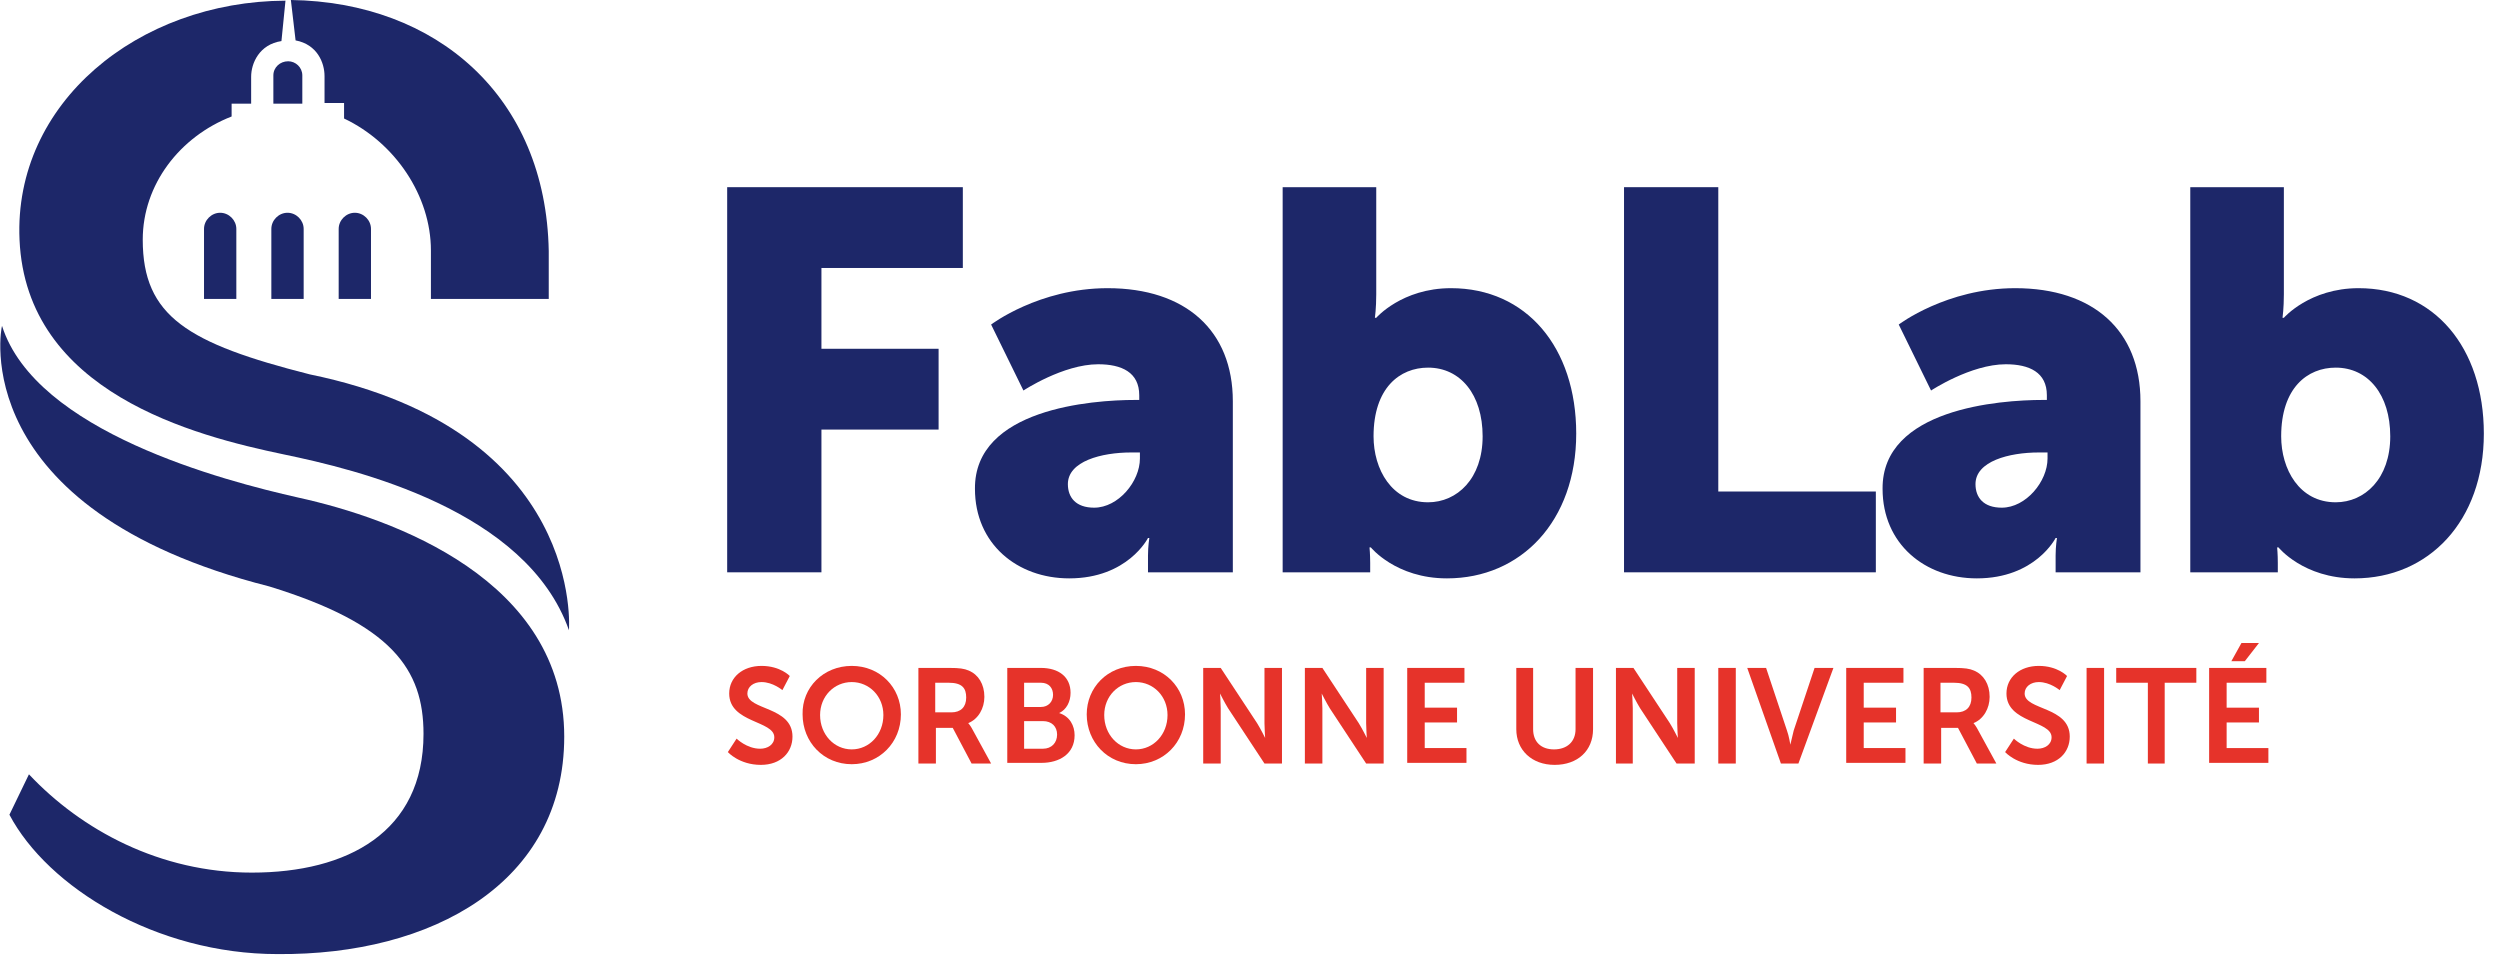
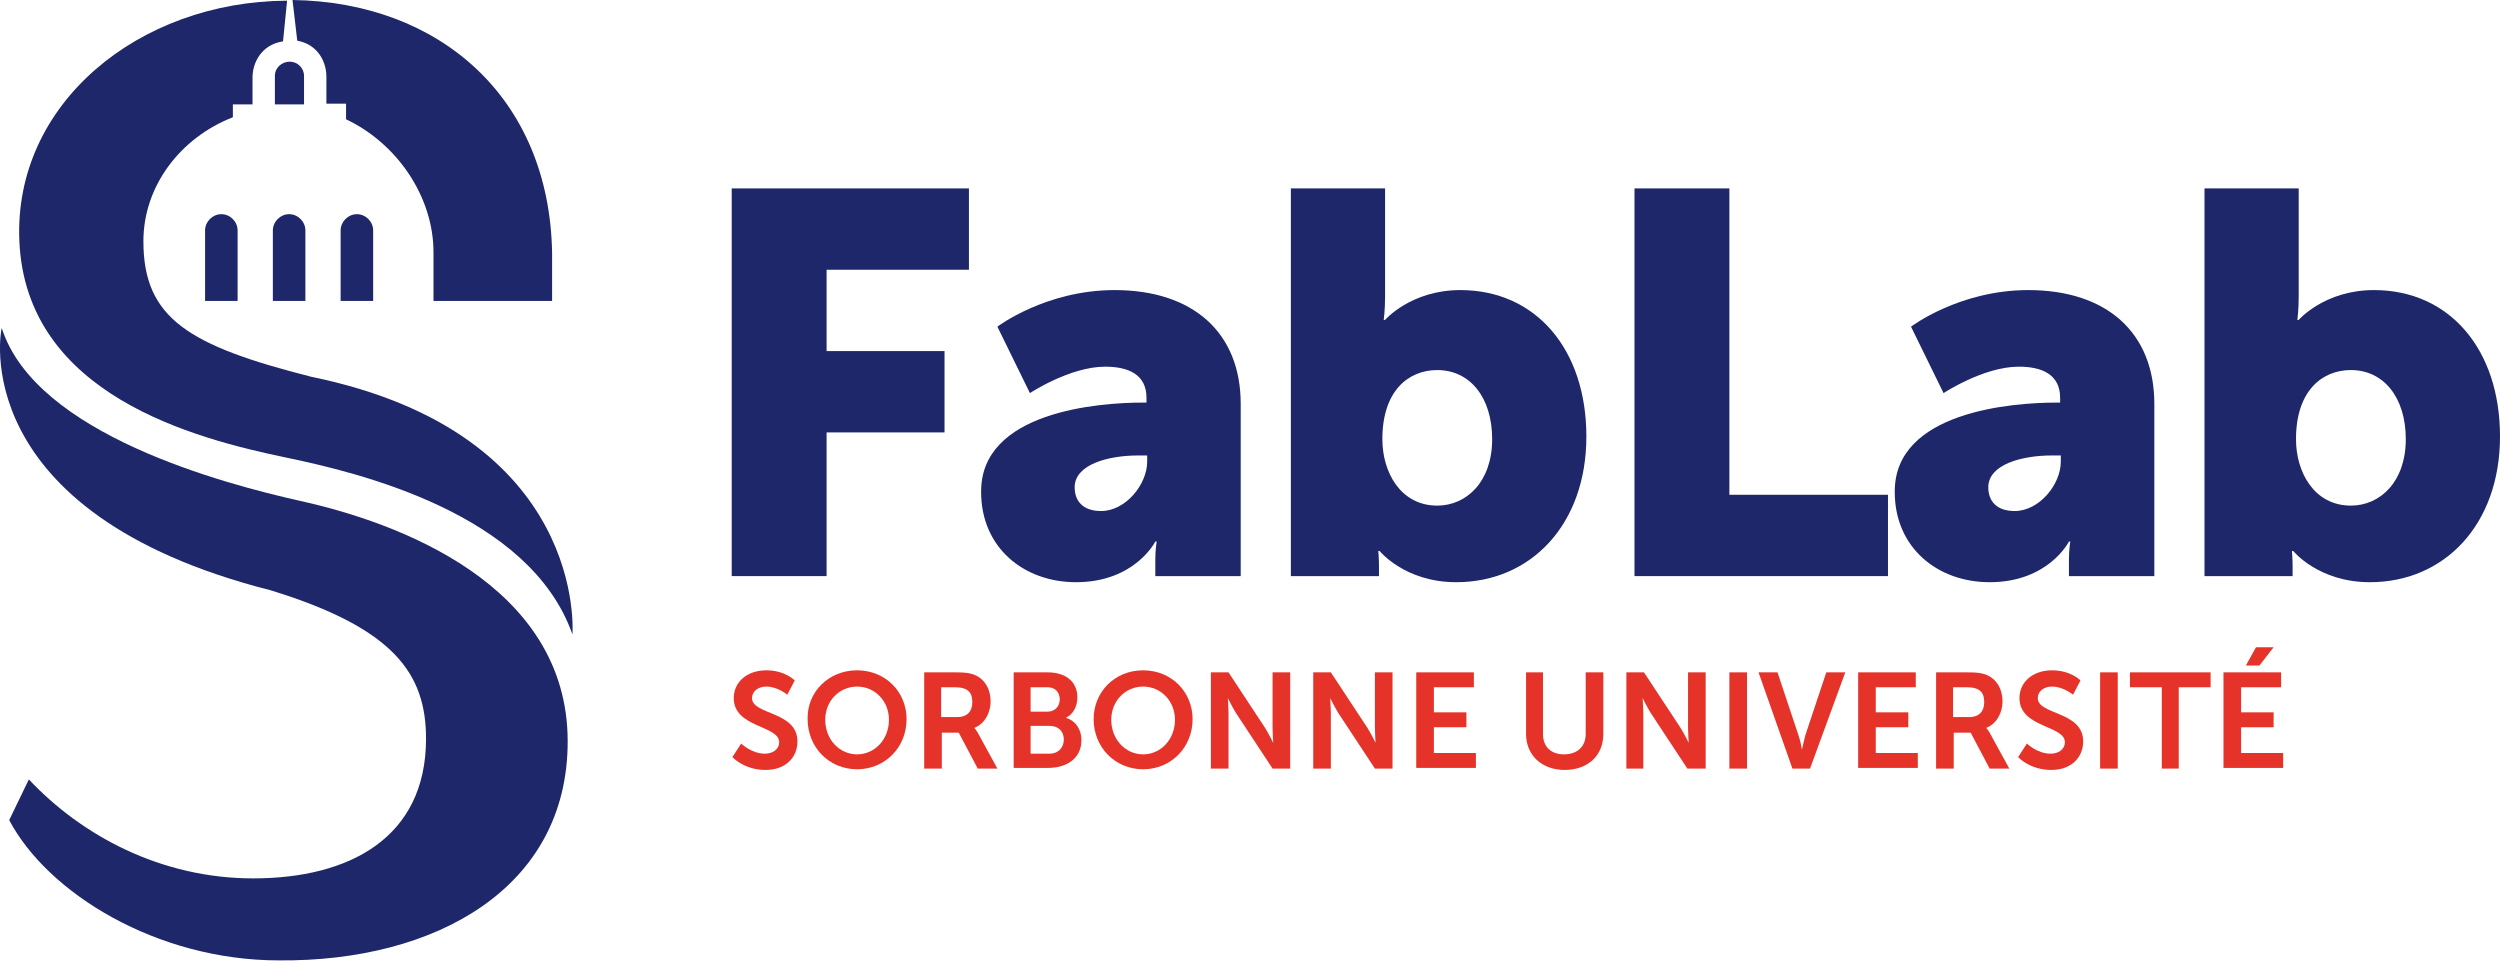
- <svg xmlns="http://www.w3.org/2000/svg" version="1.1" id="Calque_1" x="0px" y="0px" viewBox="0 0 371.3 141.7" style="enable-background:new 0 0 371.3 141.7;" xml:space="preserve">
-   <style type="text/css">
+ <svg xmlns="http://www.w3.org/2000/svg" version="1.1" id="Calque_1" x="0px" y="0px" viewBox="0 0 368.858 141.703" xml:space="preserve" width="368.858" height="141.703">
+   <defs id="defs31" />
+   <style type="text/css" id="style1">
	.st0{fill:#1D2769;}
	.st1{fill:#E6332A;}
</style>
-   <path class="st0" d="M40.4,44.4h4.7V34c0-1.3-1.1-2.4-2.4-2.4s-2.4,1.1-2.4,2.4V44.4z" />
-   <path class="st0" d="M30.4,44.4h4.7V34c0-1.3-1.1-2.4-2.4-2.4c-1.3,0-2.4,1.1-2.4,2.4V44.4z" />
-   <path class="st0" d="M50.4,44.4h4.7V34c0-1.3-1.1-2.4-2.4-2.4c-1.3,0-2.4,1.1-2.4,2.4V44.4z" />
-   <path class="st0" d="M43.9,6c3.2,0.6,4.3,3.3,4.3,5.3v4h2.9v2.3c7.6,3.6,12.9,11.5,12.9,19.6c0,0.1,0,0.1,0,0.2v7h17.5v-7.1  c-0.4-23-16.7-37-38.3-37.3L43.9,6z" />
-   <path class="st0" d="M40.6,11.2v4.2h4.3v-4.2c0-1.2-1-2.1-2.1-2.1C41.6,9.1,40.6,10,40.6,11.2" />
-   <path class="st0" d="M46,55.6C27.9,51,21.2,47,21.2,35.6c0-8.2,5.5-15.3,13.2-18.3v-1.9h2.9v-4c0-2,1.2-4.8,4.5-5.3l0.6-6  C20.5,0.2,2,15.3,2.9,35.6c1,22.7,25.9,29.1,39.3,31.9c10.6,2.2,36,8.2,42.3,26.1C84.5,93.6,86.9,64,46,55.6" />
-   <path class="st0" d="M40,87.1c18.2,5.6,22.9,12.3,22.9,21.9c0,14.6-11.3,20.6-25.5,20.6c-13.6,0-25.3-6.3-33.1-14.6c0,0-2.9,6-2.9,6  c5.7,10.8,21.8,20.7,39.8,20.7h0c0,0,0,0,0,0v0c23,0.2,42.6-10.6,42.6-32.3c0-23.3-25.4-32.4-39.5-35.5c-11.1-2.5-39-9.8-44-25.5  C0.2,48.5-5.3,75.6,40,87.1" />
-   <g>
-     <path class="st0" d="M108,27.8h35v12h-21v12h17.4v12H122V85h-14V27.8z" />
-     <path class="st0" d="M168.6,59.4h0.6v-0.7c0-3.4-2.6-4.6-6.1-4.6c-5.2,0-11.1,3.9-11.1,3.9l-4.8-9.8c0,0,7.1-5.4,17.3-5.4   c11.6,0,18.6,6.3,18.6,16.8V85h-12.6v-2.5c0-1.4,0.2-2.6,0.2-2.6h-0.2c0,0-3,6-11.7,6c-7.7,0-14-5.1-14-13.3   C144.7,60.7,162.2,59.4,168.6,59.4z M162.5,75.4c3.6,0,6.8-3.9,6.8-7.3v-0.9H168c-4.4,0-9.4,1.3-9.4,4.7   C158.6,73.9,159.8,75.4,162.5,75.4z" />
-     <path class="st0" d="M190.6,27.8h13.8v15.9c0,2.1-0.2,3.5-0.2,3.5h0.2c0,0,3.8-4.4,11.1-4.4c11.2,0,18.6,8.8,18.6,21.6   c0,13-8.2,21.5-19.2,21.5c-7.6,0-11.3-4.6-11.3-4.6h-0.2c0,0,0.1,1,0.1,2.3V85h-13V27.8z M212.1,74.6c4.3,0,8.1-3.5,8.1-9.8   c0-6.2-3.3-10.2-8.1-10.2c-4.2,0-8.1,3-8.1,10.2C204,69.7,206.7,74.6,212.1,74.6z" />
-     <path class="st0" d="M241.2,27.8h14V73h23.4v12h-37.4V27.8z" />
-     <path class="st0" d="M303.4,59.4h0.6v-0.7c0-3.4-2.6-4.6-6.1-4.6c-5.2,0-11.1,3.9-11.1,3.9l-4.8-9.8c0,0,7.1-5.4,17.3-5.4   c11.6,0,18.6,6.3,18.6,16.8V85h-12.6v-2.5c0-1.4,0.2-2.6,0.2-2.6h-0.2c0,0-3,6-11.7,6c-7.7,0-14-5.1-14-13.3   C279.5,60.7,297,59.4,303.4,59.4z M297.3,75.4c3.6,0,6.8-3.9,6.8-7.3v-0.9h-1.3c-4.4,0-9.4,1.3-9.4,4.7   C293.4,73.9,294.6,75.4,297.3,75.4z" />
-     <path class="st0" d="M325.4,27.8h13.8v15.9c0,2.1-0.2,3.5-0.2,3.5h0.2c0,0,3.8-4.4,11.1-4.4c11.2,0,18.6,8.8,18.6,21.6   c0,13-8.2,21.5-19.2,21.5c-7.6,0-11.3-4.6-11.3-4.6h-0.2c0,0,0.1,1,0.1,2.3V85h-13V27.8z M346.9,74.6c4.3,0,8.1-3.5,8.1-9.8   c0-6.2-3.3-10.2-8.1-10.2c-4.2,0-8.1,3-8.1,10.2C338.8,69.7,341.5,74.6,346.9,74.6z" />
+   <path class="st0" d="m 40.358,44.4 h 4.7 V 34 c 0,-1.3 -1.1,-2.4 -2.4,-2.4 -1.3,0 -2.4,1.1 -2.4,2.4 v 10.4 z" id="path1" />
+   <path class="st0" d="m 30.358,44.4 h 4.7 V 34 c 0,-1.3 -1.1,-2.4 -2.4,-2.4 -1.3,0 -2.4,1.1 -2.4,2.4 v 10.4 z" id="path2" />
+   <path class="st0" d="m 50.358,44.4 h 4.7 V 34 c 0,-1.3 -1.1,-2.4 -2.4,-2.4 -1.3,0 -2.4,1.1 -2.4,2.4 v 10.4 z" id="path3" />
+   <path class="st0" d="m 43.858,6 c 3.2,0.6 4.3,3.3 4.3,5.3 v 4 h 2.9 v 2.3 c 7.6,3.6 12.9,11.5 12.9,19.6 0,0.1 0,0.1 0,0.2 v 7 h 17.5 v -7.1 c -0.4,-23 -16.7,-37 -38.3,-37.3 z" id="path4" />
+   <path class="st0" d="m 40.558,11.2 v 4.2 h 4.3 v -4.2 c 0,-1.2 -1,-2.1 -2.1,-2.1 -1.2,0 -2.2,0.9 -2.2,2.1" id="path5" />
+   <path class="st0" d="m 45.958,55.6 c -18.1,-4.6 -24.8,-8.6 -24.8,-20 0,-8.2 5.5,-15.3 13.2,-18.3 v -1.9 h 2.9 v -4 c 0,-2 1.2,-4.8 4.5,-5.3 l 0.6,-6 c -21.9,0.1 -40.4,15.2 -39.5,35.5 1,22.7 25.9,29.1 39.3,31.9 10.6,2.2 36,8.2 42.3,26.1 0,0 2.4,-29.6 -38.5,-38" id="path6" />
+   <path class="st0" d="m 39.958,87.1 c 18.2,5.6 22.9,12.3 22.9,21.9 0,14.6 -11.3,20.6 -25.5,20.6 -13.6,0 -25.3,-6.3 -33.1,-14.6 0,0 -2.9,6 -2.9,6 5.7,10.8 21.8,20.7 39.8,20.7 v 0 c 0,0 0,0 0,0 v 0 c 23,0.2 42.6,-10.6 42.6,-32.3 0,-23.3 -25.4,-32.4 -39.5,-35.5 -11.1,-2.5 -39,-9.8 -44,-25.5 -0.1,0.1 -5.6,27.2 39.7,38.7" id="path7" />
+   <g id="g13" transform="translate(-0.04158157)">
+     <path class="st0" d="m 108,27.8 h 35 v 12 h -21 v 12 h 17.4 v 12 H 122 V 85 h -14 z" id="path8" />
+     <path class="st0" d="m 168.6,59.4 h 0.6 v -0.7 c 0,-3.4 -2.6,-4.6 -6.1,-4.6 -5.2,0 -11.1,3.9 -11.1,3.9 l -4.8,-9.8 c 0,0 7.1,-5.4 17.3,-5.4 11.6,0 18.6,6.3 18.6,16.8 V 85 h -12.6 v -2.5 c 0,-1.4 0.2,-2.6 0.2,-2.6 h -0.2 c 0,0 -3,6 -11.7,6 -7.7,0 -14,-5.1 -14,-13.3 -0.1,-11.9 17.4,-13.2 23.8,-13.2 z m -6.1,16 c 3.6,0 6.8,-3.9 6.8,-7.3 V 67.2 H 168 c -4.4,0 -9.4,1.3 -9.4,4.7 0,2 1.2,3.5 3.9,3.5 z" id="path9" />
+     <path class="st0" d="m 190.6,27.8 h 13.8 v 15.9 c 0,2.1 -0.2,3.5 -0.2,3.5 h 0.2 c 0,0 3.8,-4.4 11.1,-4.4 11.2,0 18.6,8.8 18.6,21.6 0,13 -8.2,21.5 -19.2,21.5 -7.6,0 -11.3,-4.6 -11.3,-4.6 h -0.2 c 0,0 0.1,1 0.1,2.3 V 85 h -13 V 27.8 Z m 21.5,46.8 c 4.3,0 8.1,-3.5 8.1,-9.8 0,-6.2 -3.3,-10.2 -8.1,-10.2 -4.2,0 -8.1,3 -8.1,10.2 0,4.9 2.7,9.8 8.1,9.8 z" id="path10" />
+     <path class="st0" d="m 241.2,27.8 h 14 V 73 h 23.4 v 12 h -37.4 z" id="path11" />
+     <path class="st0" d="m 303.4,59.4 h 0.6 v -0.7 c 0,-3.4 -2.6,-4.6 -6.1,-4.6 -5.2,0 -11.1,3.9 -11.1,3.9 L 282,48.2 c 0,0 7.1,-5.4 17.3,-5.4 11.6,0 18.6,6.3 18.6,16.8 V 85 h -12.6 v -2.5 c 0,-1.4 0.2,-2.6 0.2,-2.6 h -0.2 c 0,0 -3,6 -11.7,6 -7.7,0 -14,-5.1 -14,-13.3 -0.1,-11.9 17.4,-13.2 23.8,-13.2 z m -6.1,16 c 3.6,0 6.8,-3.9 6.8,-7.3 v -0.9 h -1.3 c -4.4,0 -9.4,1.3 -9.4,4.7 0,2 1.2,3.5 3.9,3.5 z" id="path12" />
+     <path class="st0" d="m 325.4,27.8 h 13.8 v 15.9 c 0,2.1 -0.2,3.5 -0.2,3.5 h 0.2 c 0,0 3.8,-4.4 11.1,-4.4 11.2,0 18.6,8.8 18.6,21.6 0,13 -8.2,21.5 -19.2,21.5 -7.6,0 -11.3,-4.6 -11.3,-4.6 h -0.2 c 0,0 0.1,1 0.1,2.3 V 85 h -13 V 27.8 Z m 21.5,46.8 c 4.3,0 8.1,-3.5 8.1,-9.8 0,-6.2 -3.3,-10.2 -8.1,-10.2 -4.2,0 -8.1,3 -8.1,10.2 0,4.9 2.7,9.8 8.1,9.8 z" id="path13" />
  </g>
-   <g>
-     <path class="st1" d="M109.4,109.7c0,0,1.5,1.5,3.5,1.5c1.1,0,2.1-0.6,2.1-1.7c0-2.5-6.7-2.1-6.7-6.5c0-2.4,2-4.1,4.8-4.1   c2.8,0,4.2,1.5,4.2,1.5l-1.1,2.1c0,0-1.4-1.2-3.1-1.2c-1.2,0-2.1,0.7-2.1,1.7c0,2.5,6.7,1.9,6.7,6.4c0,2.3-1.7,4.2-4.7,4.2   c-3.2,0-4.9-1.9-4.9-1.9L109.4,109.7z" />
-     <path class="st1" d="M126.5,98.9c4.2,0,7.3,3.2,7.3,7.2c0,4.2-3.2,7.4-7.3,7.4c-4.2,0-7.3-3.3-7.3-7.4   C119.1,102.1,122.3,98.9,126.5,98.9z M126.5,111.3c2.6,0,4.7-2.2,4.7-5.1c0-2.8-2.1-4.9-4.7-4.9s-4.7,2.1-4.7,4.9   C121.8,109.1,123.9,111.3,126.5,111.3z" />
-     <path class="st1" d="M136.4,99.2h4.6c1.5,0,2.2,0.1,2.9,0.4c1.4,0.6,2.3,2,2.3,3.9c0,1.7-0.9,3.3-2.4,3.9v0c0,0,0.2,0.2,0.5,0.7   l2.9,5.3h-2.9l-2.8-5.3H139v5.3h-2.6V99.2z M141.3,105.8c1.4,0,2.2-0.8,2.2-2.2c0-1.4-0.6-2.2-2.6-2.2h-2v4.4H141.3z" />
-     <path class="st1" d="M149.5,99.2h5.1c2.6,0,4.4,1.3,4.4,3.7c0,1.3-0.6,2.5-1.7,3v0c1.6,0.5,2.3,1.9,2.3,3.3c0,2.8-2.3,4.1-4.9,4.1   h-5.1V99.2z M154.6,105c1.1,0,1.8-0.8,1.8-1.8c0-1-0.6-1.8-1.8-1.8h-2.5v3.6H154.6z M154.9,111.2c1.3,0,2.1-0.9,2.1-2.1   c0-1.2-0.8-2-2.1-2h-2.8v4.1H154.9z" />
-     <path class="st1" d="M168.7,98.9c4.2,0,7.3,3.2,7.3,7.2c0,4.2-3.2,7.4-7.3,7.4c-4.2,0-7.3-3.3-7.3-7.4   C161.4,102.1,164.5,98.9,168.7,98.9z M168.7,111.3c2.6,0,4.7-2.2,4.7-5.1c0-2.8-2.1-4.9-4.7-4.9s-4.7,2.1-4.7,4.9   C164,109.1,166.1,111.3,168.7,111.3z" />
-     <path class="st1" d="M178.7,99.2h2.6l5.4,8.2c0.5,0.8,1.2,2.2,1.2,2.2h0c0,0-0.1-1.4-0.1-2.2v-8.2h2.6v14.2h-2.6l-5.4-8.2   c-0.5-0.8-1.2-2.2-1.2-2.2h0c0,0,0.1,1.4,0.1,2.2v8.2h-2.6V99.2z" />
-     <path class="st1" d="M193.8,99.2h2.6l5.4,8.2c0.5,0.8,1.2,2.2,1.2,2.2h0c0,0-0.1-1.4-0.1-2.2v-8.2h2.6v14.2h-2.6l-5.4-8.2   c-0.5-0.8-1.2-2.2-1.2-2.2h0c0,0,0.1,1.4,0.1,2.2v8.2h-2.6V99.2z" />
-     <path class="st1" d="M209,99.2h8.5v2.2h-5.9v3.7h4.8v2.2h-4.8v3.8h6.2v2.2H209V99.2z" />
-     <path class="st1" d="M225.1,99.2h2.6v9.1c0,1.9,1.2,3,3.1,3s3.2-1.1,3.2-3v-9.1h2.6v9.1c0,3.2-2.3,5.3-5.7,5.3   c-3.4,0-5.7-2.2-5.7-5.3V99.2z" />
-     <path class="st1" d="M240,99.2h2.6l5.4,8.2c0.5,0.8,1.2,2.2,1.2,2.2h0c0,0-0.1-1.4-0.1-2.2v-8.2h2.6v14.2H249l-5.4-8.2   c-0.5-0.8-1.2-2.2-1.2-2.2h0c0,0,0.1,1.4,0.1,2.2v8.2H240V99.2z" />
-     <path class="st1" d="M255.2,99.2h2.6v14.2h-2.6V99.2z" />
-     <path class="st1" d="M259.5,99.2h2.8l3.1,9.3c0.3,0.8,0.5,2.1,0.5,2.1h0c0,0,0.3-1.3,0.5-2.1l3.1-9.3h2.8l-5.2,14.2h-2.6   L259.5,99.2z" />
-     <path class="st1" d="M274.2,99.2h8.5v2.2h-5.9v3.7h4.8v2.2h-4.8v3.8h6.2v2.2h-8.8V99.2z" />
-     <path class="st1" d="M285.7,99.2h4.6c1.5,0,2.2,0.1,2.9,0.4c1.4,0.6,2.3,2,2.3,3.9c0,1.7-0.9,3.3-2.4,3.9v0c0,0,0.2,0.2,0.5,0.7   l2.9,5.3h-2.9l-2.8-5.3h-2.5v5.3h-2.6V99.2z M290.6,105.8c1.4,0,2.2-0.8,2.2-2.2c0-1.4-0.6-2.2-2.6-2.2h-2v4.4H290.6z" />
-     <path class="st1" d="M299.1,109.7c0,0,1.5,1.5,3.5,1.5c1.1,0,2.1-0.6,2.1-1.7c0-2.5-6.7-2.1-6.7-6.5c0-2.4,2-4.1,4.8-4.1   c2.8,0,4.2,1.5,4.2,1.5l-1.1,2.1c0,0-1.4-1.2-3.1-1.2c-1.2,0-2.1,0.7-2.1,1.7c0,2.5,6.7,1.9,6.7,6.4c0,2.3-1.7,4.2-4.7,4.2   c-3.2,0-4.9-1.9-4.9-1.9L299.1,109.7z" />
-     <path class="st1" d="M309.9,99.2h2.6v14.2h-2.6V99.2z" />
-     <path class="st1" d="M319,101.4h-4.7v-2.2h11.9v2.2h-4.7v12H319V101.4z" />
-     <path class="st1" d="M328.1,99.2h8.5v2.2h-5.9v3.7h4.8v2.2h-4.8v3.8h6.2v2.2h-8.8V99.2z M332.9,95.5h2.6l-2.1,2.7h-2L332.9,95.5z" />
+   <g id="g31" transform="translate(-0.04158157)">
+     <path class="st1" d="m 109.4,109.7 c 0,0 1.5,1.5 3.5,1.5 1.1,0 2.1,-0.6 2.1,-1.7 0,-2.5 -6.7,-2.1 -6.7,-6.5 0,-2.4 2,-4.1 4.8,-4.1 2.8,0 4.2,1.5 4.2,1.5 l -1.1,2.1 c 0,0 -1.4,-1.2 -3.1,-1.2 -1.2,0 -2.1,0.7 -2.1,1.7 0,2.5 6.7,1.9 6.7,6.4 0,2.3 -1.7,4.2 -4.7,4.2 -3.2,0 -4.9,-1.9 -4.9,-1.9 z" id="path14" />
+     <path class="st1" d="m 126.5,98.9 c 4.2,0 7.3,3.2 7.3,7.2 0,4.2 -3.2,7.4 -7.3,7.4 -4.2,0 -7.3,-3.3 -7.3,-7.4 -0.1,-4 3.1,-7.2 7.3,-7.2 z m 0,12.4 c 2.6,0 4.7,-2.2 4.7,-5.1 0,-2.8 -2.1,-4.9 -4.7,-4.9 -2.6,0 -4.7,2.1 -4.7,4.9 0,2.9 2.1,5.1 4.7,5.1 z" id="path15" />
+     <path class="st1" d="m 136.4,99.2 h 4.6 c 1.5,0 2.2,0.1 2.9,0.4 1.4,0.6 2.3,2 2.3,3.9 0,1.7 -0.9,3.3 -2.4,3.9 v 0 c 0,0 0.2,0.2 0.5,0.7 l 2.9,5.3 h -2.9 l -2.8,-5.3 H 139 v 5.3 h -2.6 z m 4.9,6.6 c 1.4,0 2.2,-0.8 2.2,-2.2 0,-1.4 -0.6,-2.2 -2.6,-2.2 h -2 v 4.4 z" id="path16" />
+     <path class="st1" d="m 149.5,99.2 h 5.1 c 2.6,0 4.4,1.3 4.4,3.7 0,1.3 -0.6,2.5 -1.7,3 v 0 c 1.6,0.5 2.3,1.9 2.3,3.3 0,2.8 -2.3,4.1 -4.9,4.1 h -5.1 V 99.2 Z m 5.1,5.8 c 1.1,0 1.8,-0.8 1.8,-1.8 0,-1 -0.6,-1.8 -1.8,-1.8 h -2.5 v 3.6 z m 0.3,6.2 c 1.3,0 2.1,-0.9 2.1,-2.1 0,-1.2 -0.8,-2 -2.1,-2 h -2.8 v 4.1 z" id="path17" />
+     <path class="st1" d="m 168.7,98.9 c 4.2,0 7.3,3.2 7.3,7.2 0,4.2 -3.2,7.4 -7.3,7.4 -4.2,0 -7.3,-3.3 -7.3,-7.4 0,-4 3.1,-7.2 7.3,-7.2 z m 0,12.4 c 2.6,0 4.7,-2.2 4.7,-5.1 0,-2.8 -2.1,-4.9 -4.7,-4.9 -2.6,0 -4.7,2.1 -4.7,4.9 0,2.9 2.1,5.1 4.7,5.1 z" id="path18" />
+     <path class="st1" d="m 178.7,99.2 h 2.6 l 5.4,8.2 c 0.5,0.8 1.2,2.2 1.2,2.2 v 0 c 0,0 -0.1,-1.4 -0.1,-2.2 v -8.2 h 2.6 v 14.2 h -2.6 l -5.4,-8.2 c -0.5,-0.8 -1.2,-2.2 -1.2,-2.2 v 0 c 0,0 0.1,1.4 0.1,2.2 v 8.2 h -2.6 z" id="path19" />
+     <path class="st1" d="m 193.8,99.2 h 2.6 l 5.4,8.2 c 0.5,0.8 1.2,2.2 1.2,2.2 v 0 c 0,0 -0.1,-1.4 -0.1,-2.2 v -8.2 h 2.6 v 14.2 h -2.6 l -5.4,-8.2 c -0.5,-0.8 -1.2,-2.2 -1.2,-2.2 v 0 c 0,0 0.1,1.4 0.1,2.2 v 8.2 h -2.6 z" id="path20" />
+     <path class="st1" d="m 209,99.2 h 8.5 v 2.2 h -5.9 v 3.7 h 4.8 v 2.2 h -4.8 v 3.8 h 6.2 v 2.2 H 209 Z" id="path21" />
+     <path class="st1" d="m 225.1,99.2 h 2.6 v 9.1 c 0,1.9 1.2,3 3.1,3 1.9,0 3.2,-1.1 3.2,-3 v -9.1 h 2.6 v 9.1 c 0,3.2 -2.3,5.3 -5.7,5.3 -3.4,0 -5.7,-2.2 -5.7,-5.3 v -9.1 z" id="path22" />
+     <path class="st1" d="m 240,99.2 h 2.6 l 5.4,8.2 c 0.5,0.8 1.2,2.2 1.2,2.2 v 0 c 0,0 -0.1,-1.4 -0.1,-2.2 v -8.2 h 2.6 v 14.2 H 249 l -5.4,-8.2 c -0.5,-0.8 -1.2,-2.2 -1.2,-2.2 v 0 c 0,0 0.1,1.4 0.1,2.2 v 8.2 H 240 Z" id="path23" />
+     <path class="st1" d="m 255.2,99.2 h 2.6 v 14.2 h -2.6 z" id="path24" />
+     <path class="st1" d="m 259.5,99.2 h 2.8 l 3.1,9.3 c 0.3,0.8 0.5,2.1 0.5,2.1 v 0 c 0,0 0.3,-1.3 0.5,-2.1 l 3.1,-9.3 h 2.8 l -5.2,14.2 h -2.6 z" id="path25" />
+     <path class="st1" d="m 274.2,99.2 h 8.5 v 2.2 h -5.9 v 3.7 h 4.8 v 2.2 h -4.8 v 3.8 h 6.2 v 2.2 h -8.8 z" id="path26" />
+     <path class="st1" d="m 285.7,99.2 h 4.6 c 1.5,0 2.2,0.1 2.9,0.4 1.4,0.6 2.3,2 2.3,3.9 0,1.7 -0.9,3.3 -2.4,3.9 v 0 c 0,0 0.2,0.2 0.5,0.7 l 2.9,5.3 h -2.9 l -2.8,-5.3 h -2.5 v 5.3 h -2.6 z m 4.9,6.6 c 1.4,0 2.2,-0.8 2.2,-2.2 0,-1.4 -0.6,-2.2 -2.6,-2.2 h -2 v 4.4 z" id="path27" />
+     <path class="st1" d="m 299.1,109.7 c 0,0 1.5,1.5 3.5,1.5 1.1,0 2.1,-0.6 2.1,-1.7 0,-2.5 -6.7,-2.1 -6.7,-6.5 0,-2.4 2,-4.1 4.8,-4.1 2.8,0 4.2,1.5 4.2,1.5 l -1.1,2.1 c 0,0 -1.4,-1.2 -3.1,-1.2 -1.2,0 -2.1,0.7 -2.1,1.7 0,2.5 6.7,1.9 6.7,6.4 0,2.3 -1.7,4.2 -4.7,4.2 -3.2,0 -4.9,-1.9 -4.9,-1.9 z" id="path28" />
+     <path class="st1" d="m 309.9,99.2 h 2.6 v 14.2 h -2.6 z" id="path29" />
+     <path class="st1" d="m 319,101.4 h -4.7 v -2.2 h 11.9 v 2.2 h -4.7 v 12 H 319 Z" id="path30" />
+     <path class="st1" d="m 328.1,99.2 h 8.5 v 2.2 h -5.9 v 3.7 h 4.8 v 2.2 h -4.8 v 3.8 h 6.2 v 2.2 h -8.8 z m 4.8,-3.7 h 2.6 l -2.1,2.7 h -2 z" id="path31" />
  </g>
</svg>
